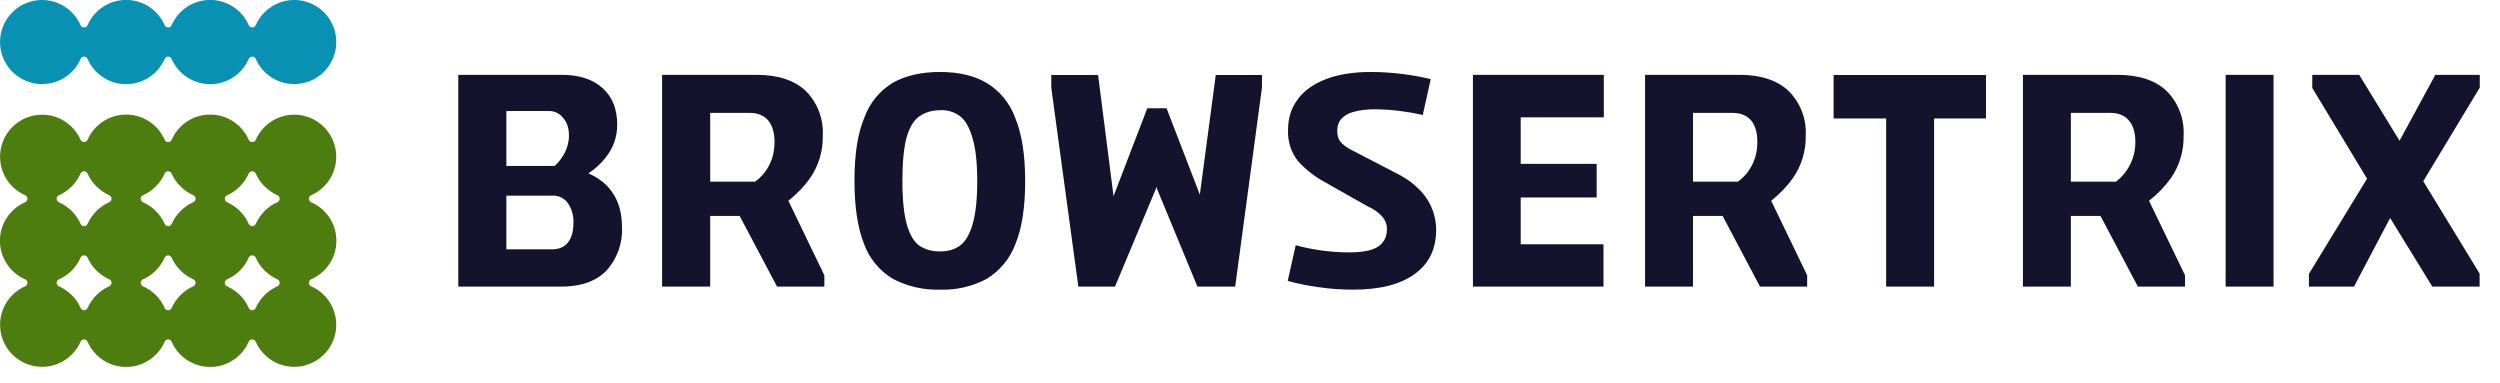
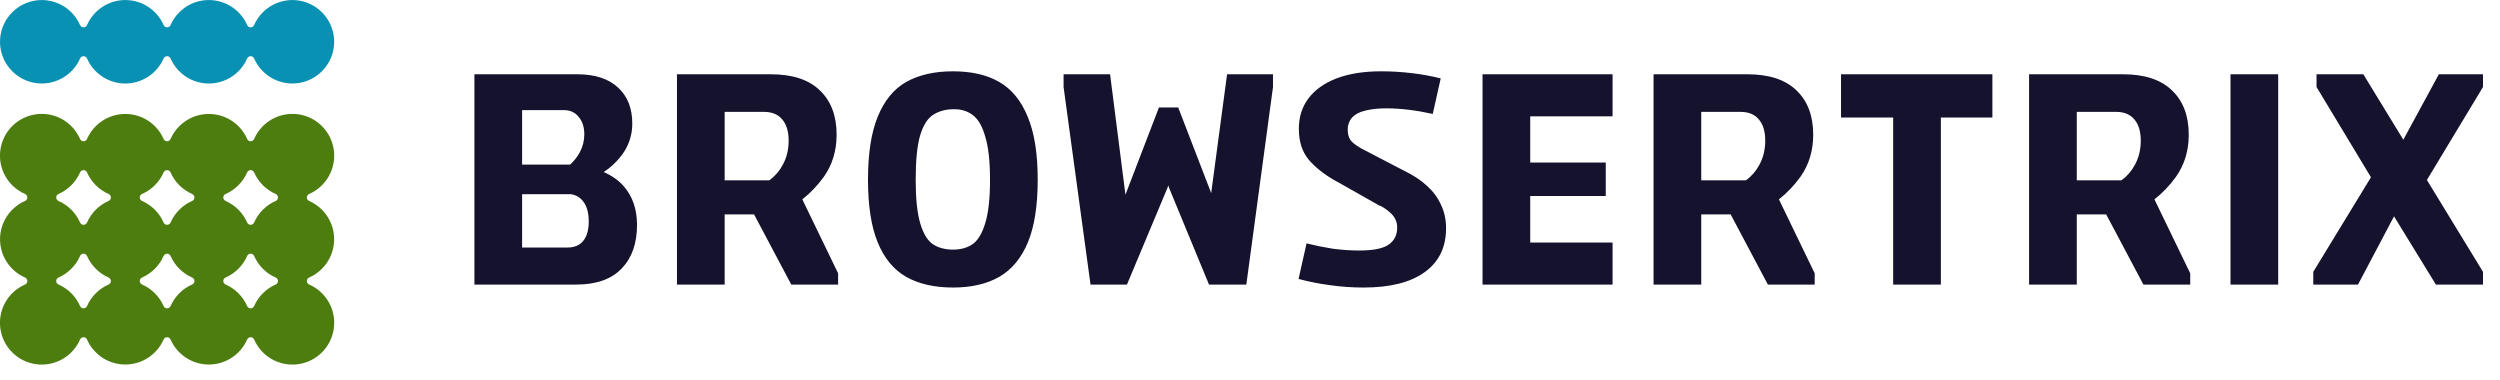
- <svg xmlns="http://www.w3.org/2000/svg" xml:space="preserve" fill-rule="evenodd" stroke-linejoin="round" stroke-miterlimit="2" clip-rule="evenodd" viewBox="0 0 157 24">
-   <path fill="none" d="M0 0h156.23v23.04H0z" />
+ <svg xmlns="http://www.w3.org/2000/svg" xml:space="preserve" style="fill-rule:evenodd;clip-rule:evenodd;stroke-linejoin:round;stroke-miterlimit:2" viewBox="0 0 158 24">
  <clipPath id="a">
-     <path d="M0 0h156.23v23.04H0z" />
+     <path d="M0 0h157.734v23.04H0z" />
  </clipPath>
  <g clip-path="url(#a)">
-     <path fill="#14122d" d="M35.22 18h-6.44V4.7h6.5c1.12 0 1.98.29 2.58.85.6.55.9 1.3.9 2.27 0 .8-.25 1.5-.77 2.13-.28.35-.63.67-1.04.94.53.22.95.53 1.29.91.55.64.82 1.45.82 2.44a3.8 3.8 0 0 1-.97 2.75c-.65.67-1.6 1.01-2.87 1.01ZM31.8 6.97v3.45h3.03c.26-.23.46-.5.62-.79.18-.35.28-.72.28-1.12 0-.46-.12-.83-.36-1.1a1.12 1.12 0 0 0-.93-.44H31.8Zm0 5.32v3.37h2.84c.45 0 .79-.14 1.01-.41.24-.29.36-.7.36-1.24a2 2 0 0 0-.36-1.27c-.19-.25-.44-.4-.77-.45H31.8Zm12.8 1.27V18h-3.02V4.7h5.94c1.36 0 2.39.35 3.09 1.02a3.68 3.68 0 0 1 1.06 2.8 4.5 4.5 0 0 1-.8 2.67c-.35.5-.8.97-1.36 1.42l2.26 4.68V18H48.8l-2.35-4.44H44.6Zm0-6.47v4.32h2.82c.36-.26.64-.58.85-.97.25-.45.37-.96.37-1.54 0-.58-.14-1.03-.41-1.35-.26-.3-.64-.46-1.14-.46h-2.5ZM70.02 18h-2.3l-1.7-12.49v-.8h2.94l.97 7.61 2.12-5.52h1.21l2.09 5.42 1-7.51h2.9v.8L77.57 18H75.2l-2.53-6.12-.05-.15-.04.15L70.02 18Zm30.7 0H92.5V4.7h8.22v2.67H95.5v2.92h4.77v2.11h-4.77v2.94h5.2V18Zm5.6-4.44V18h-3.01V4.7h5.93c1.36 0 2.39.35 3.09 1.02a3.68 3.68 0 0 1 1.07 2.8 4.5 4.5 0 0 1-.81 2.67c-.35.5-.8.97-1.36 1.42l2.26 4.68V18h-2.96l-2.35-4.44h-1.86Zm0-6.47v4.32h2.82c.36-.26.64-.58.85-.97.25-.45.37-.96.37-1.54 0-.58-.13-1.03-.4-1.35-.27-.3-.65-.46-1.15-.46h-2.5Zm12.13.35h-3.3V4.71h9.57v2.73h-3.26V18h-3.01V7.44Zm11.6 6.12V18h-3.01V4.7h5.93c1.36 0 2.4.35 3.1 1.02a3.68 3.68 0 0 1 1.06 2.8 4.5 4.5 0 0 1-.8 2.67c-.36.5-.8.97-1.37 1.42l2.26 4.68V18h-2.96l-2.35-4.44h-1.86Zm0-6.47v4.32h2.83a3.11 3.11 0 0 0 1.22-2.5c0-.6-.14-1.04-.42-1.36-.26-.3-.64-.46-1.14-.46h-2.49Zm20.05 6.6L147.83 18H145v-.8l3.65-5.98-3.44-5.7V4.7h2.95l2.53 4.14 2.25-4.14h2.79v.8l-3.55 5.88 3.54 5.8V18h-2.97l-2.65-4.31Zm-91.07 4.5a5.95 5.95 0 0 1-2.96-.68 4.25 4.25 0 0 1-1.8-2.17c-.4-1-.61-2.32-.61-3.97 0-1.66.2-2.99.62-3.98a4.24 4.24 0 0 1 1.8-2.2c.79-.44 1.78-.67 2.95-.67 1.17 0 2.15.23 2.92.68a4.25 4.25 0 0 1 1.8 2.19c.42 1 .63 2.32.63 3.98 0 1.64-.2 2.96-.61 3.95a4.32 4.32 0 0 1-1.82 2.2 5.8 5.8 0 0 1-2.92.67Zm0-2.4c.5 0 .92-.12 1.25-.36.34-.24.6-.69.79-1.32.2-.65.3-1.56.3-2.74 0-1.16-.1-2.06-.3-2.71-.19-.66-.45-1.12-.79-1.37a1.9 1.9 0 0 0-1.25-.37c-.52.01-.96.14-1.31.4-.34.23-.6.67-.79 1.32-.17.65-.26 1.56-.26 2.73 0 1.18.1 2.09.28 2.74.19.64.45 1.09.79 1.32.35.24.78.36 1.29.36Zm25.96 2.4c-.74 0-1.45-.05-2.14-.15-.67-.09-1.33-.22-1.98-.4l.5-2.24a12.87 12.87 0 0 0 3.33.45c.87 0 1.48-.12 1.84-.36.37-.25.56-.62.56-1.1 0-.18-.03-.35-.11-.5-.07-.17-.2-.32-.36-.46a2.93 2.93 0 0 0-.6-.41H86l-2.55-1.44a1.17 1.17 0 0 0-.13-.08 6.25 6.25 0 0 1-1.82-1.4 2.96 2.96 0 0 1-.61-1.95c0-.73.2-1.37.6-1.9.4-.56 1-.98 1.78-1.28.78-.3 1.72-.45 2.82-.45a16.3 16.3 0 0 1 3.76.45l-.5 2.25a14.67 14.67 0 0 0-2.92-.36c-.54 0-1 .05-1.37.15-.36.09-.63.24-.82.45-.18.2-.26.45-.26.75 0 .26.05.48.17.65a2.04 2.04 0 0 0 .63.51l.04.02 2.7 1.4c.6.29 1.09.61 1.47.98a3.56 3.56 0 0 1 1.2 2.67c0 1.2-.45 2.12-1.35 2.77-.9.65-2.18.98-3.85.98Zm54.78-.19V4.7h3.01V18h-3.01Z" />
-     <path fill="#4d7c0f" d="M19.54 12.26a.24.24 0 0 0 0 .44 2.64 2.64 0 0 1 0 4.84.24.24 0 0 0 0 .44 2.64 2.64 0 1 1-3.48 3.48.24.24 0 0 0-.44 0 2.64 2.64 0 0 1-4.84 0 .24.24 0 0 0-.44 0 2.64 2.64 0 0 1-4.84 0 .24.24 0 0 0-.44 0 2.64 2.64 0 1 1-3.48-3.48.24.24 0 0 0 0-.44 2.64 2.64 0 0 1 0-4.84.24.24 0 0 0 0-.44 2.64 2.64 0 1 1 3.48-3.48.24.24 0 0 0 .44 0 2.64 2.64 0 0 1 4.84 0 .24.24 0 0 0 .44 0 2.64 2.64 0 0 1 4.84 0 .24.24 0 0 0 .44 0 2.64 2.64 0 1 1 3.48 3.48ZM5.5 10.9a.24.24 0 0 0-.44 0c-.27.6-.75 1.1-1.36 1.36a.24.24 0 0 0 0 .44c.6.27 1.1.76 1.36 1.36a.24.24 0 0 0 .44 0c.27-.6.76-1.1 1.36-1.36a.24.24 0 0 0 0-.44c-.6-.27-1.1-.76-1.36-1.36Zm10.56 5.28a.24.24 0 0 0-.44 0c-.27.6-.75 1.1-1.36 1.36a.24.24 0 0 0 0 .44c.6.27 1.1.75 1.36 1.36a.24.24 0 0 0 .44 0c.27-.6.76-1.1 1.36-1.36a.24.24 0 0 0 0-.44c-.6-.27-1.1-.76-1.36-1.36Zm0-5.28a.24.24 0 0 0-.44 0c-.27.6-.75 1.1-1.36 1.36a.24.24 0 0 0 0 .44c.6.27 1.1.76 1.36 1.36a.24.24 0 0 0 .44 0c.27-.6.76-1.1 1.36-1.36a.24.24 0 0 0 0-.44c-.6-.27-1.1-.76-1.36-1.36Zm-5.28 0a.24.24 0 0 0-.44 0c-.27.6-.76 1.1-1.36 1.36a.24.24 0 0 0 0 .44c.6.27 1.1.76 1.36 1.36a.24.24 0 0 0 .44 0c.27-.6.76-1.1 1.36-1.36a.24.24 0 0 0 0-.44c-.6-.27-1.1-.76-1.36-1.36ZM5.5 16.18a.24.24 0 0 0-.44 0c-.27.6-.75 1.1-1.36 1.36a.24.24 0 0 0 0 .44c.6.27 1.1.75 1.36 1.36a.24.24 0 0 0 .44 0c.27-.6.76-1.1 1.36-1.36a.24.24 0 0 0 0-.44c-.6-.27-1.1-.76-1.36-1.36Zm5.28 0a.24.24 0 0 0-.44 0c-.27.6-.76 1.1-1.36 1.36a.24.24 0 0 0 0 .44c.6.27 1.1.75 1.36 1.36a.24.24 0 0 0 .44 0c.27-.6.76-1.1 1.36-1.36a.24.24 0 0 0 0-.44c-.6-.27-1.1-.76-1.36-1.36Z" />
-     <path fill="#0891b2" d="M16.06 3.7a.24.24 0 0 0-.44 0 2.64 2.64 0 0 1-4.84 0 .24.24 0 0 0-.44 0 2.64 2.64 0 0 1-4.84 0 .24.24 0 0 0-.44 0 2.64 2.64 0 1 1 0-2.12.24.24 0 0 0 .44 0 2.64 2.64 0 0 1 4.84 0 .24.24 0 0 0 .44 0 2.64 2.64 0 0 1 4.84 0 .24.24 0 0 0 .44 0 2.64 2.64 0 1 1 0 2.12Z" />
+     <path d="M36.422 17.985h-6.439V4.694h6.496q1.685 0 2.583.842.898.824.898 2.265a3.27 3.27 0 0 1-.767 2.134 4.5 4.5 0 0 1-1.039.939q.785.338 1.282.915.824.954.824 2.433 0 1.741-.973 2.752-.974 1.011-2.865 1.011M32.997 6.959v3.444h3.035q.38-.346.615-.786.28-.524.281-1.123 0-.693-.356-1.105-.336-.43-.936-.43zm0 5.316v3.37h2.845q.674 0 1.011-.412.356-.43.356-1.235 0-.825-.356-1.273a1.15 1.15 0 0 0-.773-.45zm12.801 1.273v4.437h-3.014V4.694h5.934q2.041 0 3.089 1.011 1.067 1.011 1.067 2.808 0 1.516-.805 2.658a7.1 7.1 0 0 1-1.362 1.429l2.261 4.674v.711H50.01l-2.354-4.437zm0-6.477v4.324h2.825q.535-.388.844-.973.375-.674.375-1.535 0-.88-.412-1.348-.393-.468-1.142-.468zm25.426 10.914h-2.303L67.218 5.499v-.805h2.939l.971 7.612 2.118-5.516h1.216l2.085 5.411 1.004-7.507h2.902v.805l-1.685 12.486h-2.359l-2.527-6.122-.047-.15-.047.15zm30.691 0h-8.219V4.694h8.219v2.658H96.71v2.92h4.774v2.116H96.71v2.939h5.205zm5.604-4.437v4.437h-3.014V4.694h5.934q2.041 0 3.089 1.011 1.067 1.011 1.067 2.808 0 1.516-.805 2.658a7.1 7.1 0 0 1-1.362 1.429l2.261 4.674v.711h-2.958l-2.354-4.437zm0-6.477v4.324h2.825q.535-.388.844-.973.375-.674.375-1.535 0-.88-.412-1.348-.393-.468-1.142-.468zm12.129.356h-3.295V4.694h9.566v2.733h-3.257v10.558h-3.014zm11.604 6.121v4.437h-3.014V4.694h5.935q2.04 0 3.089 1.011 1.067 1.011 1.067 2.808 0 1.516-.805 2.658a7.1 7.1 0 0 1-1.363 1.429l2.261 4.674v.711h-2.958l-2.354-4.437zm0-6.477v4.324h2.825q.535-.388.845-.973.374-.674.374-1.535 0-.88-.412-1.348-.393-.468-1.142-.468zm20.051 6.602-2.278 4.312h-2.826v-.805l3.646-5.977-3.44-5.704v-.805h2.957l2.528 4.136 2.246-4.136h2.789v.805l-3.545 5.876 3.545 5.805v.805h-2.976zm-91.074 4.499q-1.76 0-2.957-.674-1.18-.674-1.797-2.171-.618-1.498-.618-3.969 0-2.49.618-3.987.617-1.516 1.797-2.191 1.197-.673 2.957-.673t2.921.673q1.179.675 1.797 2.191.636 1.497.636 3.987 0 2.453-.617 3.95-.618 1.497-1.816 2.19-1.18.674-2.921.674m0-2.396q.75 0 1.255-.356.505-.373.786-1.329.3-.973.299-2.733 0-1.741-.299-2.714-.28-.992-.786-1.367-.505-.393-1.255-.374-.786.018-1.31.393-.505.356-.786 1.329-.262.973-.262 2.733t.281 2.733.786 1.329q.524.356 1.291.356m25.958 2.396q-1.105 0-2.134-.15a15 15 0 0 1-1.984-.393l.505-2.246q.824.205 1.666.337.861.112 1.666.112 1.292 0 1.835-.356.561-.373.561-1.104 0-.262-.112-.505a1.3 1.3 0 0 0-.356-.45 3 3 0 0 0-.561-.393q-.019-.018-.038-.019h-.037l-2.546-1.441a1 1 0 0 0-.131-.075.5.5 0 0 0-.112-.056q-1.086-.618-1.704-1.348-.618-.749-.618-1.947 0-1.104.599-1.909.618-.824 1.779-1.273 1.179-.45 2.827-.449.954 0 1.909.112.974.112 1.853.337l-.505 2.246a15 15 0 0 0-1.498-.262 12 12 0 0 0-1.422-.093q-.806 0-1.367.149-.542.131-.824.45a1.1 1.1 0 0 0-.262.748q0 .393.169.656.187.243.617.486.02 0 .019.019.019.018.038.019l2.695 1.404q.899.43 1.479.973.58.525.88 1.198.318.655.318 1.479 0 1.797-1.348 2.771-1.347.973-3.856.973m54.78-.187V4.694h3.014v13.291z" style="fill:#14122d" />
+     <path d="M19.536 12.26a.24.24 0 0 0 0 .44 2.642 2.642 0 0 1 0 4.84.24.24 0 0 0 0 .44 2.641 2.641 0 1 1-3.476 3.476.24.24 0 0 0-.44 0 2.642 2.642 0 0 1-4.84 0 .24.24 0 0 0-.44 0 2.642 2.642 0 0 1-4.84 0 .24.24 0 0 0-.44 0 2.641 2.641 0 1 1-3.476-3.476.24.24 0 0 0 0-.44 2.642 2.642 0 0 1 0-4.84.24.24 0 0 0 0-.44A2.641 2.641 0 1 1 5.06 8.784a.24.24 0 0 0 .44 0 2.642 2.642 0 0 1 4.84 0 .24.24 0 0 0 .44 0 2.642 2.642 0 0 1 4.84 0 .24.24 0 0 0 .44 0 2.641 2.641 0 1 1 3.476 3.476M5.5 10.896a.24.24 0 0 0-.44 0 2.65 2.65 0 0 1-1.364 1.364.24.24 0 0 0 0 .44 2.65 2.65 0 0 1 1.364 1.364.24.24 0 0 0 .44 0A2.65 2.65 0 0 1 6.864 12.7a.24.24 0 0 0 0-.44A2.65 2.65 0 0 1 5.5 10.896m10.56 5.28a.24.24 0 0 0-.44 0 2.65 2.65 0 0 1-1.364 1.364.24.24 0 0 0 0 .44 2.65 2.65 0 0 1 1.364 1.364.24.24 0 0 0 .44 0 2.65 2.65 0 0 1 1.364-1.364.24.24 0 0 0 0-.44 2.65 2.65 0 0 1-1.364-1.364m0-5.28a.24.24 0 0 0-.44 0 2.65 2.65 0 0 1-1.364 1.364.24.24 0 0 0 0 .44 2.65 2.65 0 0 1 1.364 1.364.24.24 0 0 0 .44 0 2.65 2.65 0 0 1 1.364-1.364.24.24 0 0 0 0-.44 2.65 2.65 0 0 1-1.364-1.364m-5.28 0a.24.24 0 0 0-.44 0 2.65 2.65 0 0 1-1.364 1.364.24.24 0 0 0 0 .44 2.65 2.65 0 0 1 1.364 1.364.24.24 0 0 0 .44 0 2.65 2.65 0 0 1 1.364-1.364.24.24 0 0 0 0-.44 2.65 2.65 0 0 1-1.364-1.364m-5.28 5.28a.24.24 0 0 0-.44 0 2.65 2.65 0 0 1-1.364 1.364.24.24 0 0 0 0 .44 2.65 2.65 0 0 1 1.364 1.364.24.24 0 0 0 .44 0 2.65 2.65 0 0 1 1.364-1.364.24.24 0 0 0 0-.44A2.65 2.65 0 0 1 5.5 16.176m5.28 0a.24.24 0 0 0-.44 0 2.65 2.65 0 0 1-1.364 1.364.24.24 0 0 0 0 .44 2.65 2.65 0 0 1 1.364 1.364.24.24 0 0 0 .44 0 2.65 2.65 0 0 1 1.364-1.364.24.24 0 0 0 0-.44 2.65 2.65 0 0 1-1.364-1.364" style="fill:#4d7c0f" />
+     <path d="M16.06 3.696a.24.24 0 0 0-.44 0 2.642 2.642 0 0 1-4.84 0 .24.24 0 0 0-.44 0 2.642 2.642 0 0 1-4.84 0 .24.24 0 0 0-.44 0A2.641 2.641 0 0 1 0 2.64a2.641 2.641 0 0 1 5.06-1.056.24.24 0 0 0 .44 0 2.642 2.642 0 0 1 4.84 0 .24.24 0 0 0 .44 0 2.642 2.642 0 0 1 4.84 0 .24.24 0 0 0 .44 0 2.641 2.641 0 0 1 5.06 1.056 2.641 2.641 0 0 1-5.06 1.056" style="fill:#0891b2" />
  </g>
</svg>
